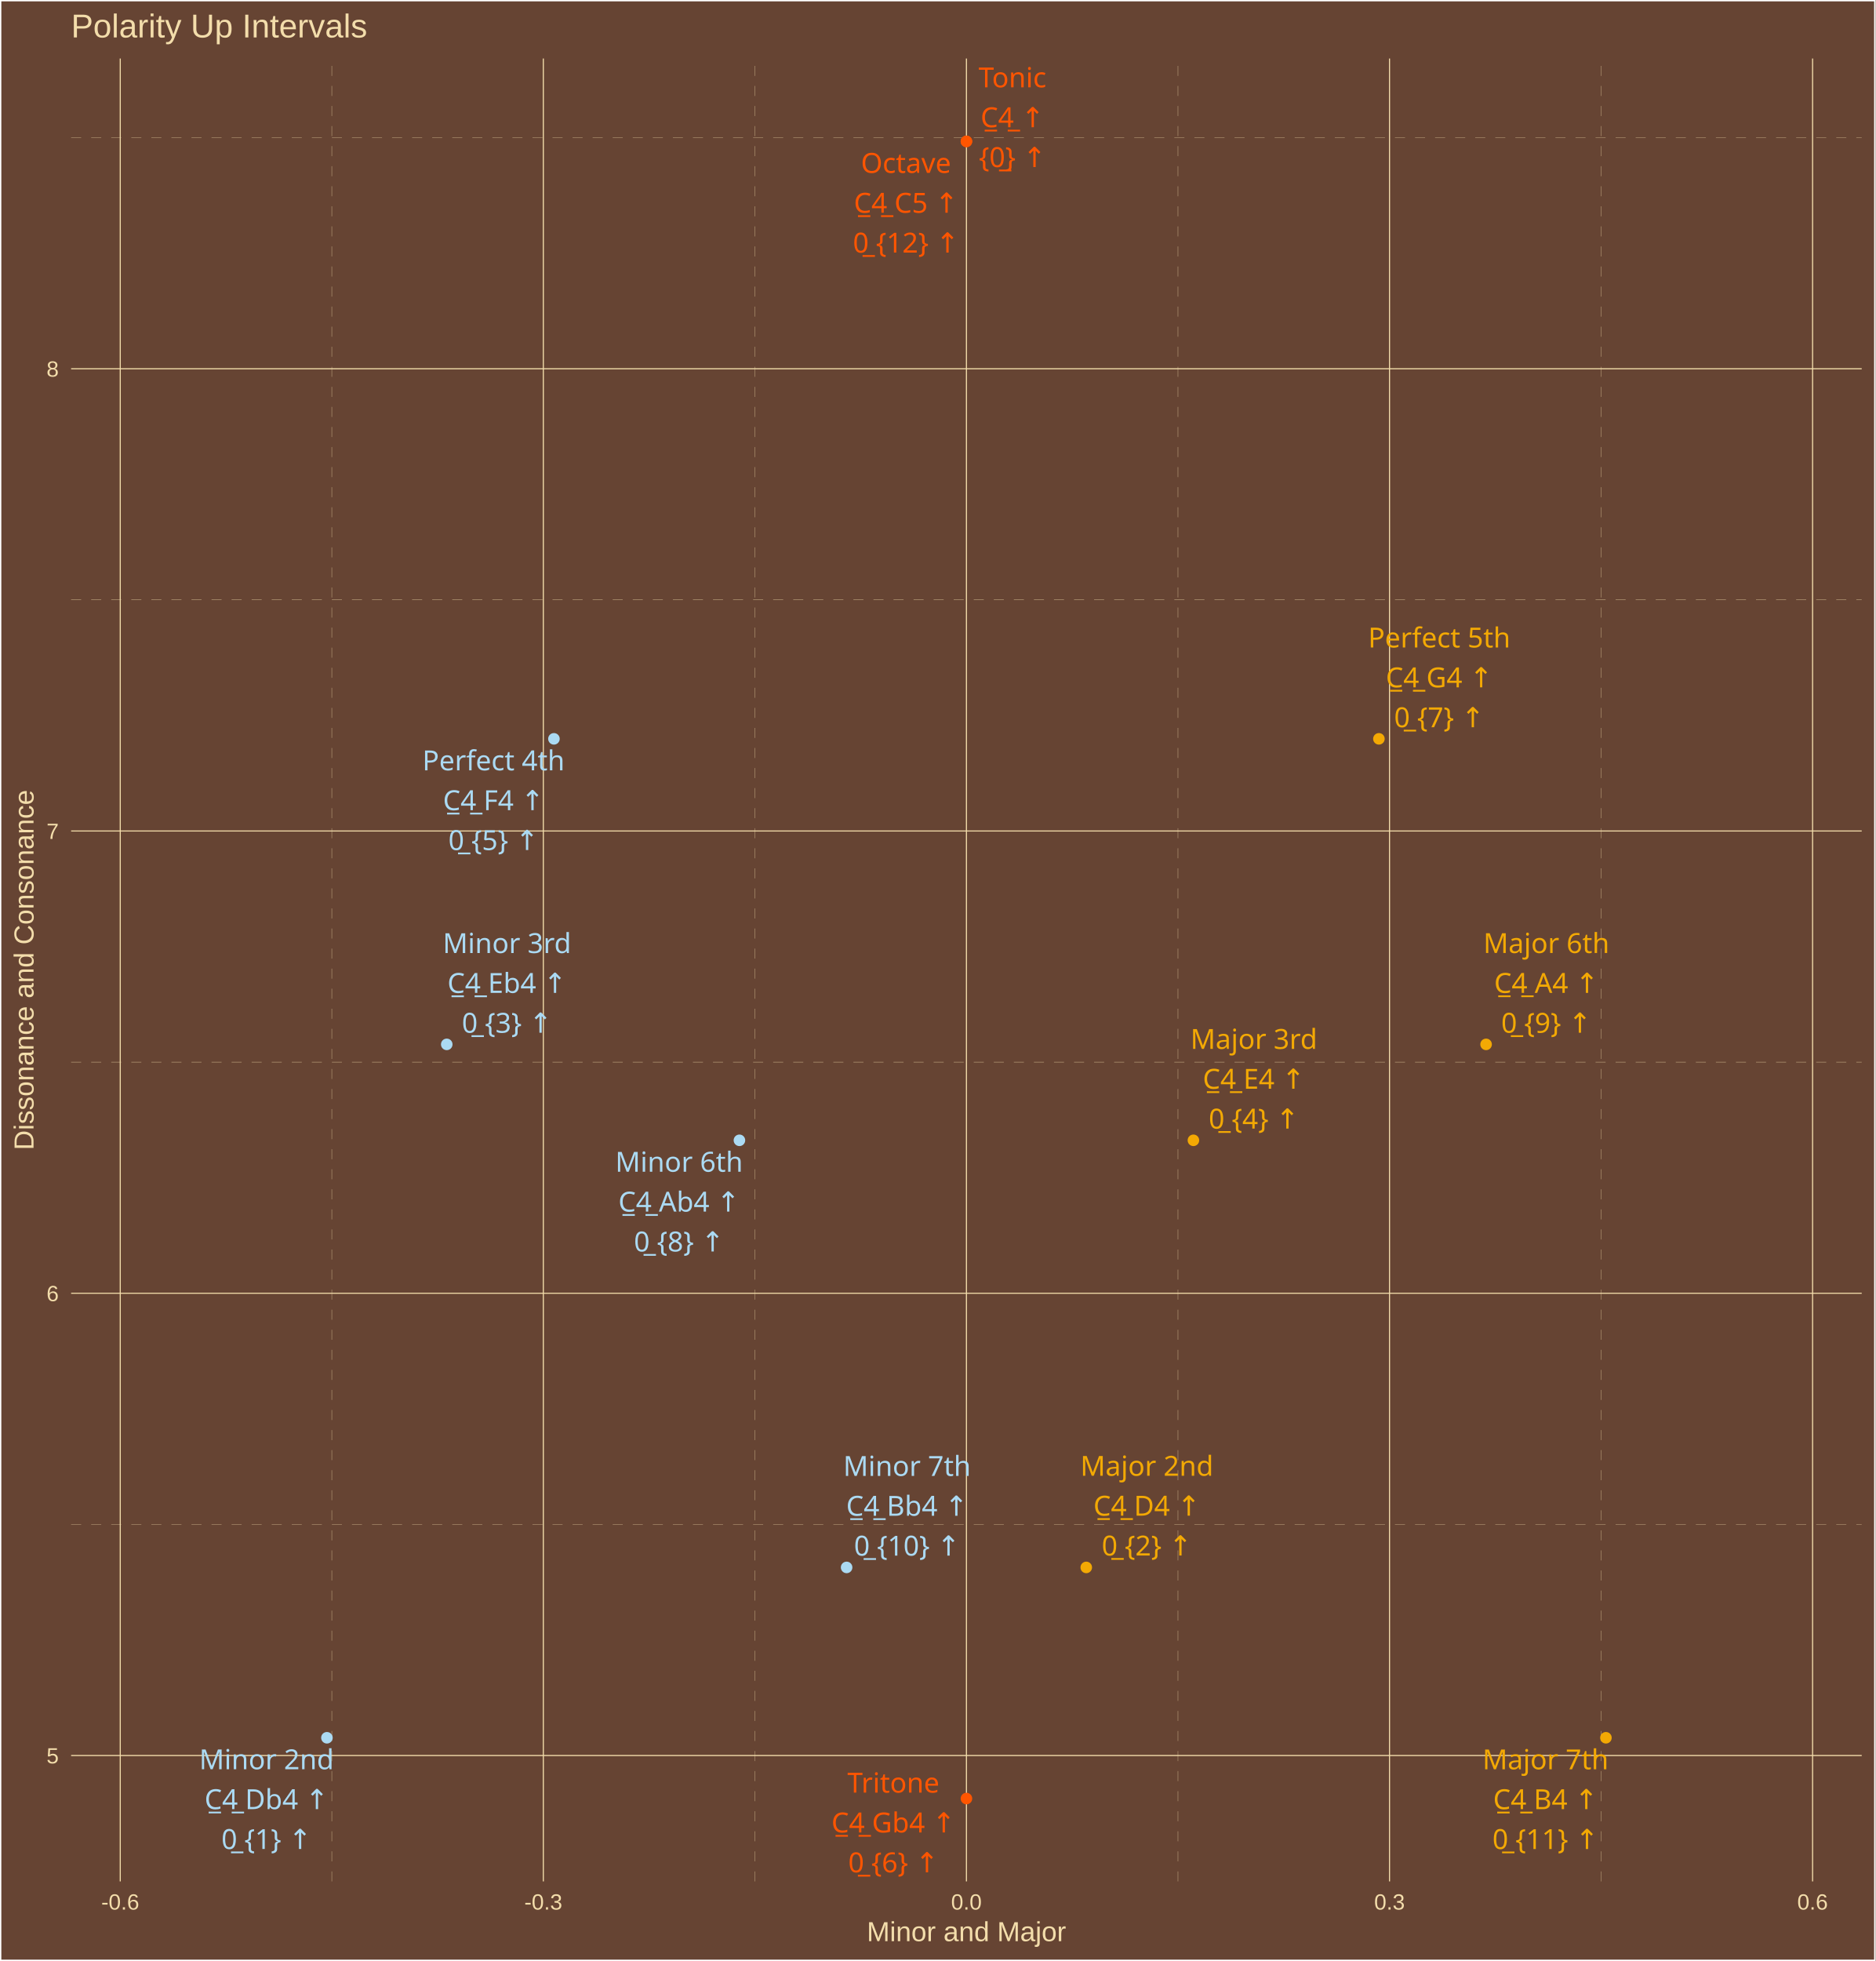
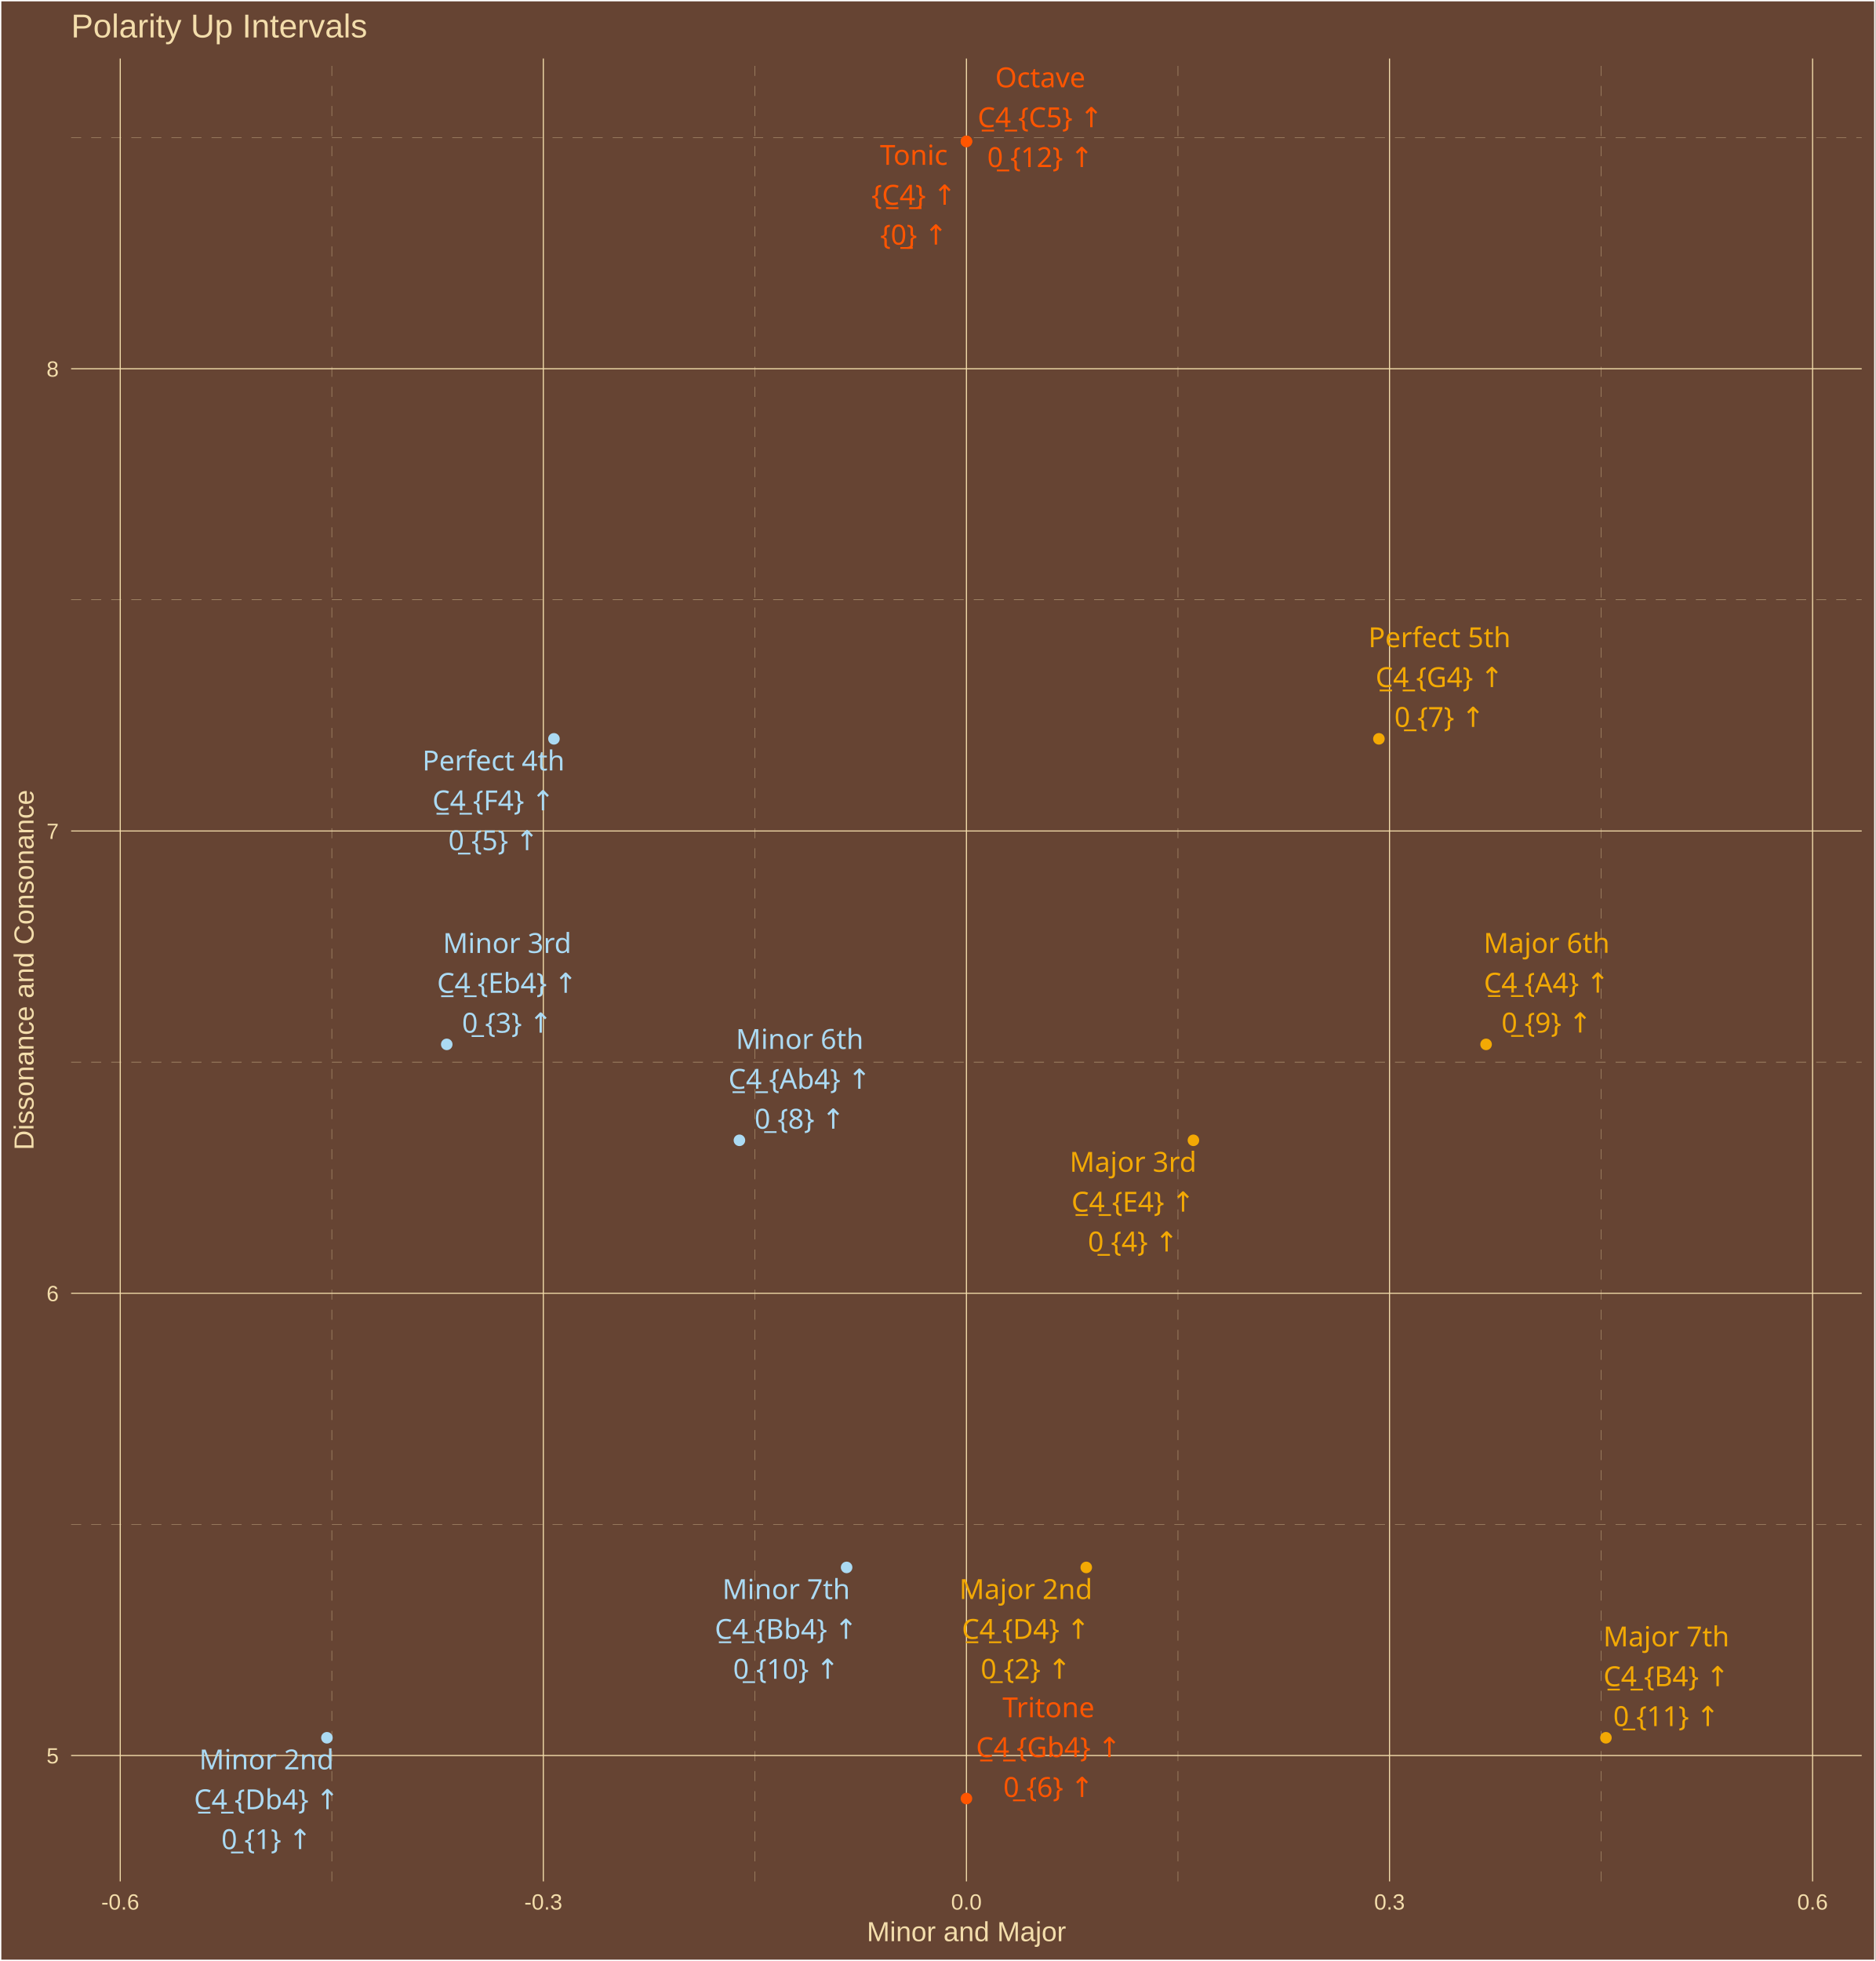
<svg xmlns="http://www.w3.org/2000/svg" class="svglite" width="748.00pt" height="782.00pt" viewBox="0 0 748.00 782.00">
  <defs>
    <style type="text/css">
    .svglite line, .svglite polyline, .svglite polygon, .svglite path, .svglite rect, .svglite circle {
      fill: none;
      stroke: #000000;
      stroke-linecap: round;
      stroke-linejoin: round;
      stroke-miterlimit: 10.00;
    }
    .svglite text {
      white-space: pre;
    }
  </style>
  </defs>
  <rect width="100%" height="100%" style="stroke: none; fill: #664433;" />
  <defs>
    <clipPath id="cpMC4wMHw3NDguMDB8MC4wMHw3ODIuMDA=">
      <rect x="0.00" y="0.00" width="748.00" height="782.00" />
    </clipPath>
  </defs>
  <g clip-path="url(#cpMC4wMHw3NDguMDB8MC4wMHw3ODIuMDA=)">
    <rect x="0.00" y="0" width="748.00" height="782.00" style="stroke-width: 1.07; stroke: #FFFFFF; fill: #664433;" />
  </g>
  <defs>
    <clipPath id="cpMjguMzd8NzQyLjUyfDIzLjM0fDc1MC4yNw==">
      <rect x="28.37" y="23.34" width="714.15" height="726.93" />
    </clipPath>
  </defs>
  <g clip-path="url(#cpMjguMzd8NzQyLjUyfDIzLjM0fDc1MC4yNw==)">
    <rect x="28.37" y="23.34" width="714.15" height="726.93" style="stroke-width: 1.07; stroke: none; fill: #664433;" />
    <polyline points="28.37,607.89 742.52,607.89 " style="stroke-width: 0.11; stroke: #F3DDAB; stroke-dasharray: 4.00,4.00; stroke-linecap: butt;" />
    <polyline points="28.37,423.55 742.52,423.55 " style="stroke-width: 0.11; stroke: #F3DDAB; stroke-dasharray: 4.00,4.00; stroke-linecap: butt;" />
    <polyline points="28.37,239.21 742.52,239.21 " style="stroke-width: 0.11; stroke: #F3DDAB; stroke-dasharray: 4.00,4.00; stroke-linecap: butt;" />
    <polyline points="28.37,54.88 742.52,54.88 " style="stroke-width: 0.11; stroke: #F3DDAB; stroke-dasharray: 4.00,4.00; stroke-linecap: butt;" />
    <polyline points="132.33,750.27 132.33,23.34 " style="stroke-width: 0.11; stroke: #F3DDAB; stroke-dasharray: 4.00,4.00; stroke-linecap: butt;" />
    <polyline points="301.07,750.27 301.07,23.34 " style="stroke-width: 0.11; stroke: #F3DDAB; stroke-dasharray: 4.00,4.00; stroke-linecap: butt;" />
    <polyline points="469.82,750.27 469.82,23.34 " style="stroke-width: 0.11; stroke: #F3DDAB; stroke-dasharray: 4.00,4.00; stroke-linecap: butt;" />
    <polyline points="638.56,750.27 638.56,23.34 " style="stroke-width: 0.11; stroke: #F3DDAB; stroke-dasharray: 4.00,4.00; stroke-linecap: butt;" />
    <polyline points="28.37,700.06 742.52,700.06 " style="stroke-width: 0.43; stroke: #F3DDAB; stroke-linecap: butt;" />
    <polyline points="28.37,515.72 742.52,515.72 " style="stroke-width: 0.43; stroke: #F3DDAB; stroke-linecap: butt;" />
    <polyline points="28.37,331.38 742.52,331.38 " style="stroke-width: 0.43; stroke: #F3DDAB; stroke-linecap: butt;" />
    <polyline points="28.37,147.05 742.52,147.05 " style="stroke-width: 0.43; stroke: #F3DDAB; stroke-linecap: butt;" />
    <polyline points="47.96,750.27 47.96,23.34 " style="stroke-width: 0.43; stroke: #F3DDAB; stroke-linecap: butt;" />
    <polyline points="216.70,750.27 216.70,23.34 " style="stroke-width: 0.43; stroke: #F3DDAB; stroke-linecap: butt;" />
    <polyline points="385.45,750.27 385.45,23.34 " style="stroke-width: 0.43; stroke: #F3DDAB; stroke-linecap: butt;" />
    <polyline points="554.19,750.27 554.19,23.34 " style="stroke-width: 0.43; stroke: #F3DDAB; stroke-linecap: butt;" />
    <polyline points="722.93,750.27 722.93,23.34 " style="stroke-width: 0.43; stroke: #F3DDAB; stroke-linecap: butt;" />
    <circle cx="385.45" cy="56.38" r="1.95" style="stroke-width: 0.71; stroke: #FF5500; fill: #FF5500;" />
    <circle cx="130.39" cy="692.98" r="1.95" style="stroke-width: 0.71; stroke: #ABDAF3; fill: #ABDAF3;" />
    <circle cx="433.24" cy="625.05" r="1.95" style="stroke-width: 0.71; stroke: #F3A904; fill: #F3A904;" />
    <circle cx="178.18" cy="416.47" r="1.95" style="stroke-width: 0.71; stroke: #ABDAF3; fill: #ABDAF3;" />
    <circle cx="475.98" cy="454.73" r="1.95" style="stroke-width: 0.71; stroke: #F3A904; fill: #F3A904;" />
    <circle cx="220.93" cy="294.63" r="1.95" style="stroke-width: 0.71; stroke: #ABDAF3; fill: #ABDAF3;" />
    <circle cx="385.45" cy="717.22" r="1.95" style="stroke-width: 0.71; stroke: #FF5500; fill: #FF5500;" />
    <circle cx="549.96" cy="294.63" r="1.95" style="stroke-width: 0.71; stroke: #F3A904; fill: #F3A904;" />
    <circle cx="294.91" cy="454.73" r="1.95" style="stroke-width: 0.71; stroke: #ABDAF3; fill: #ABDAF3;" />
    <circle cx="592.71" cy="416.47" r="1.95" style="stroke-width: 0.71; stroke: #F3A904; fill: #F3A904;" />
    <circle cx="337.66" cy="625.05" r="1.95" style="stroke-width: 0.71; stroke: #ABDAF3; fill: #ABDAF3;" />
    <circle cx="640.50" cy="692.98" r="1.95" style="stroke-width: 0.71; stroke: #F3A904; fill: #F3A904;" />
    <circle cx="385.45" cy="56.38" r="1.95" style="stroke-width: 0.71; stroke: #FF5500; fill: #FF5500;" />
-     <text x="403.80" y="34.83" text-anchor="middle" style="font-size: 11.04px;fill: #FF5500; font-family: &quot;Arial Unicode MS&quot;;" textLength="26.97px" lengthAdjust="spacingAndGlyphs">Tonic</text>
-     <text x="403.80" y="50.73" text-anchor="middle" style="font-size: 11.04px;fill: #FF5500; font-family: &quot;Arial Unicode MS&quot;;" textLength="25.03px" lengthAdjust="spacingAndGlyphs">C̲4̲ ↑</text>
-     <text x="403.80" y="66.63" text-anchor="middle" style="font-size: 11.04px;fill: #FF5500; font-family: &quot;Arial Unicode MS&quot;;" textLength="24.44px" lengthAdjust="spacingAndGlyphs">{0̲} ↑</text>
-     <text x="106.30" y="705.54" text-anchor="middle" style="font-size: 11.04px;fill: #ABDAF3; font-family: &quot;Arial Unicode MS&quot;;" textLength="49.05px" lengthAdjust="spacingAndGlyphs">Minor 2nd</text>
-     <text x="106.30" y="721.44" text-anchor="middle" style="font-size: 11.04px;fill: #ABDAF3; font-family: &quot;Arial Unicode MS&quot;;" textLength="48.33px" lengthAdjust="spacingAndGlyphs">C̲4̲ Db4 ↑</text>
-     <text x="106.30" y="737.34" text-anchor="middle" style="font-size: 11.04px;fill: #ABDAF3; font-family: &quot;Arial Unicode MS&quot;;" textLength="33.64px" lengthAdjust="spacingAndGlyphs">0̲ {1} ↑</text>
-     <text x="457.41" y="588.51" text-anchor="middle" style="font-size: 11.04px;fill: #F3A904; font-family: &quot;Arial Unicode MS&quot;;" textLength="49.05px" lengthAdjust="spacingAndGlyphs">Major 2nd</text>
-     <text x="457.41" y="604.41" text-anchor="middle" style="font-size: 11.04px;fill: #F3A904; font-family: &quot;Arial Unicode MS&quot;;" textLength="42.19px" lengthAdjust="spacingAndGlyphs">C̲4̲ D4 ↑</text>
-     <text x="457.41" y="620.31" text-anchor="middle" style="font-size: 11.04px;fill: #F3A904; font-family: &quot;Arial Unicode MS&quot;;" textLength="33.64px" lengthAdjust="spacingAndGlyphs">0̲ {2} ↑</text>
-     <text x="202.21" y="380.05" text-anchor="middle" style="font-size: 11.04px;fill: #ABDAF3; font-family: &quot;Arial Unicode MS&quot;;" textLength="46.58px" lengthAdjust="spacingAndGlyphs">Minor 3rd</text>
-     <text x="202.21" y="395.95" text-anchor="middle" style="font-size: 11.04px;fill: #ABDAF3; font-family: &quot;Arial Unicode MS&quot;;" textLength="47.72px" lengthAdjust="spacingAndGlyphs">C̲4̲ Eb4 ↑</text>
-     <text x="202.21" y="411.84" text-anchor="middle" style="font-size: 11.04px;fill: #ABDAF3; font-family: &quot;Arial Unicode MS&quot;;" textLength="33.64px" lengthAdjust="spacingAndGlyphs">0̲ {3} ↑</text>
-     <text x="500.08" y="418.27" text-anchor="middle" style="font-size: 11.04px;fill: #F3A904; font-family: &quot;Arial Unicode MS&quot;;" textLength="46.58px" lengthAdjust="spacingAndGlyphs">Major 3rd</text>
-     <text x="500.08" y="434.17" text-anchor="middle" style="font-size: 11.04px;fill: #F3A904; font-family: &quot;Arial Unicode MS&quot;;" textLength="41.59px" lengthAdjust="spacingAndGlyphs">C̲4̲ E4 ↑</text>
-     <text x="500.08" y="450.06" text-anchor="middle" style="font-size: 11.04px;fill: #F3A904; font-family: &quot;Arial Unicode MS&quot;;" textLength="33.64px" lengthAdjust="spacingAndGlyphs">0̲ {4} ↑</text>
-     <text x="196.83" y="307.19" text-anchor="middle" style="font-size: 11.04px;fill: #ABDAF3; font-family: &quot;Arial Unicode MS&quot;;" textLength="53.35px" lengthAdjust="spacingAndGlyphs">Perfect 4th</text>
-     <text x="196.83" y="323.08" text-anchor="middle" style="font-size: 11.04px;fill: #ABDAF3; font-family: &quot;Arial Unicode MS&quot;;" textLength="40.97px" lengthAdjust="spacingAndGlyphs">C̲4̲ F4 ↑</text>
-     <text x="196.83" y="338.98" text-anchor="middle" style="font-size: 11.04px;fill: #ABDAF3; font-family: &quot;Arial Unicode MS&quot;;" textLength="33.64px" lengthAdjust="spacingAndGlyphs">0̲ {5} ↑</text>
-     <text x="356.32" y="714.85" text-anchor="middle" style="font-size: 11.04px;fill: #FF5500; font-family: &quot;Arial Unicode MS&quot;;" textLength="34.33px" lengthAdjust="spacingAndGlyphs">Tritone</text>
-     <text x="356.32" y="730.74" text-anchor="middle" style="font-size: 11.04px;fill: #FF5500; font-family: &quot;Arial Unicode MS&quot;;" textLength="48.95px" lengthAdjust="spacingAndGlyphs">C̲4̲ Gb4 ↑</text>
-     <text x="356.32" y="746.64" text-anchor="middle" style="font-size: 11.04px;fill: #FF5500; font-family: &quot;Arial Unicode MS&quot;;" textLength="33.64px" lengthAdjust="spacingAndGlyphs">0̲ {6} ↑</text>
-     <text x="574.03" y="258.20" text-anchor="middle" style="font-size: 11.04px;fill: #F3A904; font-family: &quot;Arial Unicode MS&quot;;" textLength="53.35px" lengthAdjust="spacingAndGlyphs">Perfect 5th</text>
-     <text x="574.03" y="274.10" text-anchor="middle" style="font-size: 11.04px;fill: #F3A904; font-family: &quot;Arial Unicode MS&quot;;" textLength="42.81px" lengthAdjust="spacingAndGlyphs">C̲4̲ G4 ↑</text>
-     <text x="574.03" y="290.00" text-anchor="middle" style="font-size: 11.04px;fill: #F3A904; font-family: &quot;Arial Unicode MS&quot;;" textLength="33.64px" lengthAdjust="spacingAndGlyphs">0̲ {7} ↑</text>
-     <text x="270.84" y="467.26" text-anchor="middle" style="font-size: 11.04px;fill: #ABDAF3; font-family: &quot;Arial Unicode MS&quot;;" textLength="45.98px" lengthAdjust="spacingAndGlyphs">Minor 6th</text>
-     <text x="270.84" y="483.16" text-anchor="middle" style="font-size: 11.04px;fill: #ABDAF3; font-family: &quot;Arial Unicode MS&quot;;" textLength="47.72px" lengthAdjust="spacingAndGlyphs">C̲4̲ Ab4 ↑</text>
-     <text x="270.84" y="499.06" text-anchor="middle" style="font-size: 11.04px;fill: #ABDAF3; font-family: &quot;Arial Unicode MS&quot;;" textLength="33.64px" lengthAdjust="spacingAndGlyphs">0̲ {8} ↑</text>
-     <text x="616.74" y="380.04" text-anchor="middle" style="font-size: 11.04px;fill: #F3A904; font-family: &quot;Arial Unicode MS&quot;;" textLength="45.98px" lengthAdjust="spacingAndGlyphs">Major 6th</text>
-     <text x="616.74" y="395.94" text-anchor="middle" style="font-size: 11.04px;fill: #F3A904; font-family: &quot;Arial Unicode MS&quot;;" textLength="41.59px" lengthAdjust="spacingAndGlyphs">C̲4̲ A4 ↑</text>
-     <text x="616.74" y="411.84" text-anchor="middle" style="font-size: 11.04px;fill: #F3A904; font-family: &quot;Arial Unicode MS&quot;;" textLength="33.64px" lengthAdjust="spacingAndGlyphs">0̲ {9} ↑</text>
-     <text x="361.76" y="588.56" text-anchor="middle" style="font-size: 11.04px;fill: #ABDAF3; font-family: &quot;Arial Unicode MS&quot;;" textLength="45.98px" lengthAdjust="spacingAndGlyphs">Minor 7th</text>
-     <text x="361.76" y="604.45" text-anchor="middle" style="font-size: 11.04px;fill: #ABDAF3; font-family: &quot;Arial Unicode MS&quot;;" textLength="47.72px" lengthAdjust="spacingAndGlyphs">C̲4̲ Bb4 ↑</text>
-     <text x="361.76" y="620.35" text-anchor="middle" style="font-size: 11.04px;fill: #ABDAF3; font-family: &quot;Arial Unicode MS&quot;;" textLength="39.77px" lengthAdjust="spacingAndGlyphs">0̲ {10} ↑</text>
-     <text x="616.40" y="705.55" text-anchor="middle" style="font-size: 11.04px;fill: #F3A904; font-family: &quot;Arial Unicode MS&quot;;" textLength="45.98px" lengthAdjust="spacingAndGlyphs">Major 7th</text>
-     <text x="616.40" y="721.45" text-anchor="middle" style="font-size: 11.04px;fill: #F3A904; font-family: &quot;Arial Unicode MS&quot;;" textLength="41.59px" lengthAdjust="spacingAndGlyphs">C̲4̲ B4 ↑</text>
-     <text x="616.40" y="737.35" text-anchor="middle" style="font-size: 11.04px;fill: #F3A904; font-family: &quot;Arial Unicode MS&quot;;" textLength="39.77px" lengthAdjust="spacingAndGlyphs">0̲ {11} ↑</text>
-     <text x="361.34" y="68.94" text-anchor="middle" style="font-size: 11.04px;fill: #FF5500; font-family: &quot;Arial Unicode MS&quot;;" textLength="34.95px" lengthAdjust="spacingAndGlyphs">Octave</text>
-     <text x="361.34" y="84.84" text-anchor="middle" style="font-size: 11.04px;fill: #FF5500; font-family: &quot;Arial Unicode MS&quot;;" textLength="42.19px" lengthAdjust="spacingAndGlyphs">C̲4̲ C5 ↑</text>
-     <text x="361.34" y="100.73" text-anchor="middle" style="font-size: 11.04px;fill: #FF5500; font-family: &quot;Arial Unicode MS&quot;;" textLength="39.77px" lengthAdjust="spacingAndGlyphs">0̲ {12} ↑</text>
+     <text x="364.47" y="65.74" text-anchor="middle" style="font-size: 11.04px;fill: #FF5500; font-family: &quot;Arial Unicode MS&quot;;" textLength="26.97px" lengthAdjust="spacingAndGlyphs">Tonic</text>
+     <text x="364.47" y="81.64" text-anchor="middle" style="font-size: 11.04px;fill: #FF5500; font-family: &quot;Arial Unicode MS&quot;;" textLength="32.40px" lengthAdjust="spacingAndGlyphs">{C̲4̲} ↑</text>
+     <text x="364.47" y="97.54" text-anchor="middle" style="font-size: 11.04px;fill: #FF5500; font-family: &quot;Arial Unicode MS&quot;;" textLength="24.44px" lengthAdjust="spacingAndGlyphs">{0̲} ↑</text>
+     <text x="106.29" y="705.58" text-anchor="middle" style="font-size: 11.04px;fill: #ABDAF3; font-family: &quot;Arial Unicode MS&quot;;" textLength="49.05px" lengthAdjust="spacingAndGlyphs">Minor 2nd</text>
+     <text x="106.29" y="721.48" text-anchor="middle" style="font-size: 11.04px;fill: #ABDAF3; font-family: &quot;Arial Unicode MS&quot;;" textLength="55.70px" lengthAdjust="spacingAndGlyphs">C̲4̲ {Db4} ↑</text>
+     <text x="106.29" y="737.38" text-anchor="middle" style="font-size: 11.04px;fill: #ABDAF3; font-family: &quot;Arial Unicode MS&quot;;" textLength="33.64px" lengthAdjust="spacingAndGlyphs">0̲ {1} ↑</text>
+     <text x="409.14" y="637.65" text-anchor="middle" style="font-size: 11.04px;fill: #F3A904; font-family: &quot;Arial Unicode MS&quot;;" textLength="49.05px" lengthAdjust="spacingAndGlyphs">Major 2nd</text>
+     <text x="409.14" y="653.55" text-anchor="middle" style="font-size: 11.04px;fill: #F3A904; font-family: &quot;Arial Unicode MS&quot;;" textLength="49.56px" lengthAdjust="spacingAndGlyphs">C̲4̲ {D4} ↑</text>
+     <text x="409.14" y="669.45" text-anchor="middle" style="font-size: 11.04px;fill: #F3A904; font-family: &quot;Arial Unicode MS&quot;;" textLength="33.64px" lengthAdjust="spacingAndGlyphs">0̲ {2} ↑</text>
+     <text x="202.27" y="380.02" text-anchor="middle" style="font-size: 11.04px;fill: #ABDAF3; font-family: &quot;Arial Unicode MS&quot;;" textLength="46.58px" lengthAdjust="spacingAndGlyphs">Minor 3rd</text>
+     <text x="202.27" y="395.92" text-anchor="middle" style="font-size: 11.04px;fill: #ABDAF3; font-family: &quot;Arial Unicode MS&quot;;" textLength="55.09px" lengthAdjust="spacingAndGlyphs">C̲4̲ {Eb4} ↑</text>
+     <text x="202.27" y="411.82" text-anchor="middle" style="font-size: 11.04px;fill: #ABDAF3; font-family: &quot;Arial Unicode MS&quot;;" textLength="33.64px" lengthAdjust="spacingAndGlyphs">0̲ {3} ↑</text>
+     <text x="451.90" y="467.28" text-anchor="middle" style="font-size: 11.04px;fill: #F3A904; font-family: &quot;Arial Unicode MS&quot;;" textLength="46.58px" lengthAdjust="spacingAndGlyphs">Major 3rd</text>
+     <text x="451.90" y="483.18" text-anchor="middle" style="font-size: 11.04px;fill: #F3A904; font-family: &quot;Arial Unicode MS&quot;;" textLength="48.96px" lengthAdjust="spacingAndGlyphs">C̲4̲ {E4} ↑</text>
+     <text x="451.90" y="499.07" text-anchor="middle" style="font-size: 11.04px;fill: #F3A904; font-family: &quot;Arial Unicode MS&quot;;" textLength="33.64px" lengthAdjust="spacingAndGlyphs">0̲ {4} ↑</text>
+     <text x="196.82" y="307.24" text-anchor="middle" style="font-size: 11.04px;fill: #ABDAF3; font-family: &quot;Arial Unicode MS&quot;;" textLength="53.35px" lengthAdjust="spacingAndGlyphs">Perfect 4th</text>
+     <text x="196.82" y="323.14" text-anchor="middle" style="font-size: 11.04px;fill: #ABDAF3; font-family: &quot;Arial Unicode MS&quot;;" textLength="48.34px" lengthAdjust="spacingAndGlyphs">C̲4̲ {F4} ↑</text>
+     <text x="196.82" y="339.04" text-anchor="middle" style="font-size: 11.04px;fill: #ABDAF3; font-family: &quot;Arial Unicode MS&quot;;" textLength="33.64px" lengthAdjust="spacingAndGlyphs">0̲ {5} ↑</text>
+     <text x="418.18" y="684.81" text-anchor="middle" style="font-size: 11.04px;fill: #FF5500; font-family: &quot;Arial Unicode MS&quot;;" textLength="34.33px" lengthAdjust="spacingAndGlyphs">Tritone</text>
+     <text x="418.18" y="700.70" text-anchor="middle" style="font-size: 11.04px;fill: #FF5500; font-family: &quot;Arial Unicode MS&quot;;" textLength="56.32px" lengthAdjust="spacingAndGlyphs">C̲4̲ {Gb4} ↑</text>
+     <text x="418.18" y="716.60" text-anchor="middle" style="font-size: 11.04px;fill: #FF5500; font-family: &quot;Arial Unicode MS&quot;;" textLength="33.64px" lengthAdjust="spacingAndGlyphs">0̲ {6} ↑</text>
+     <text x="574.13" y="258.09" text-anchor="middle" style="font-size: 11.04px;fill: #F3A904; font-family: &quot;Arial Unicode MS&quot;;" textLength="53.35px" lengthAdjust="spacingAndGlyphs">Perfect 5th</text>
+     <text x="574.13" y="273.99" text-anchor="middle" style="font-size: 11.04px;fill: #F3A904; font-family: &quot;Arial Unicode MS&quot;;" textLength="50.18px" lengthAdjust="spacingAndGlyphs">C̲4̲ {G4} ↑</text>
+     <text x="574.13" y="289.88" text-anchor="middle" style="font-size: 11.04px;fill: #F3A904; font-family: &quot;Arial Unicode MS&quot;;" textLength="33.64px" lengthAdjust="spacingAndGlyphs">0̲ {7} ↑</text>
+     <text x="318.94" y="418.29" text-anchor="middle" style="font-size: 11.04px;fill: #ABDAF3; font-family: &quot;Arial Unicode MS&quot;;" textLength="45.98px" lengthAdjust="spacingAndGlyphs">Minor 6th</text>
+     <text x="318.94" y="434.19" text-anchor="middle" style="font-size: 11.04px;fill: #ABDAF3; font-family: &quot;Arial Unicode MS&quot;;" textLength="55.09px" lengthAdjust="spacingAndGlyphs">C̲4̲ {Ab4} ↑</text>
+     <text x="318.94" y="450.09" text-anchor="middle" style="font-size: 11.04px;fill: #ABDAF3; font-family: &quot;Arial Unicode MS&quot;;" textLength="33.64px" lengthAdjust="spacingAndGlyphs">0̲ {8} ↑</text>
+     <text x="616.85" y="379.96" text-anchor="middle" style="font-size: 11.04px;fill: #F3A904; font-family: &quot;Arial Unicode MS&quot;;" textLength="45.98px" lengthAdjust="spacingAndGlyphs">Major 6th</text>
+     <text x="616.85" y="395.85" text-anchor="middle" style="font-size: 11.04px;fill: #F3A904; font-family: &quot;Arial Unicode MS&quot;;" textLength="48.96px" lengthAdjust="spacingAndGlyphs">C̲4̲ {A4} ↑</text>
+     <text x="616.85" y="411.75" text-anchor="middle" style="font-size: 11.04px;fill: #F3A904; font-family: &quot;Arial Unicode MS&quot;;" textLength="33.64px" lengthAdjust="spacingAndGlyphs">0̲ {9} ↑</text>
+     <text x="313.55" y="637.66" text-anchor="middle" style="font-size: 11.04px;fill: #ABDAF3; font-family: &quot;Arial Unicode MS&quot;;" textLength="45.98px" lengthAdjust="spacingAndGlyphs">Minor 7th</text>
+     <text x="313.55" y="653.55" text-anchor="middle" style="font-size: 11.04px;fill: #ABDAF3; font-family: &quot;Arial Unicode MS&quot;;" textLength="55.09px" lengthAdjust="spacingAndGlyphs">C̲4̲ {Bb4} ↑</text>
+     <text x="313.55" y="669.45" text-anchor="middle" style="font-size: 11.04px;fill: #ABDAF3; font-family: &quot;Arial Unicode MS&quot;;" textLength="39.77px" lengthAdjust="spacingAndGlyphs">0̲ {10} ↑</text>
+     <text x="664.58" y="656.53" text-anchor="middle" style="font-size: 11.04px;fill: #F3A904; font-family: &quot;Arial Unicode MS&quot;;" textLength="45.98px" lengthAdjust="spacingAndGlyphs">Major 7th</text>
+     <text x="664.58" y="672.42" text-anchor="middle" style="font-size: 11.04px;fill: #F3A904; font-family: &quot;Arial Unicode MS&quot;;" textLength="48.96px" lengthAdjust="spacingAndGlyphs">C̲4̲ {B4} ↑</text>
+     <text x="664.58" y="688.32" text-anchor="middle" style="font-size: 11.04px;fill: #F3A904; font-family: &quot;Arial Unicode MS&quot;;" textLength="39.77px" lengthAdjust="spacingAndGlyphs">0̲ {11} ↑</text>
+     <text x="414.91" y="34.83" text-anchor="middle" style="font-size: 11.04px;fill: #FF5500; font-family: &quot;Arial Unicode MS&quot;;" textLength="34.95px" lengthAdjust="spacingAndGlyphs">Octave</text>
+     <text x="414.91" y="50.73" text-anchor="middle" style="font-size: 11.04px;fill: #FF5500; font-family: &quot;Arial Unicode MS&quot;;" textLength="49.56px" lengthAdjust="spacingAndGlyphs">C̲4̲ {C5} ↑</text>
+     <text x="414.91" y="66.63" text-anchor="middle" style="font-size: 11.04px;fill: #FF5500; font-family: &quot;Arial Unicode MS&quot;;" textLength="39.77px" lengthAdjust="spacingAndGlyphs">0̲ {12} ↑</text>
  </g>
  <g clip-path="url(#cpMC4wMHw3NDguMDB8MC4wMHw3ODIuMDA=)">
    <text x="23.44" y="703.21" text-anchor="end" style="font-size: 8.80px;fill: #F3DDAB; font-family: &quot;Arial&quot;;" textLength="4.90px" lengthAdjust="spacingAndGlyphs">5</text>
    <text x="23.44" y="518.88" text-anchor="end" style="font-size: 8.80px;fill: #F3DDAB; font-family: &quot;Arial&quot;;" textLength="4.90px" lengthAdjust="spacingAndGlyphs">6</text>
    <text x="23.44" y="334.54" text-anchor="end" style="font-size: 8.80px;fill: #F3DDAB; font-family: &quot;Arial&quot;;" textLength="4.90px" lengthAdjust="spacingAndGlyphs">7</text>
    <text x="23.44" y="150.20" text-anchor="end" style="font-size: 8.80px;fill: #F3DDAB; font-family: &quot;Arial&quot;;" textLength="4.90px" lengthAdjust="spacingAndGlyphs">8</text>
    <text x="47.96" y="761.50" text-anchor="middle" style="font-size: 8.80px;fill: #F3DDAB; font-family: &quot;Arial&quot;;" textLength="15.16px" lengthAdjust="spacingAndGlyphs">-0.6</text>
    <text x="216.70" y="761.50" text-anchor="middle" style="font-size: 8.80px;fill: #F3DDAB; font-family: &quot;Arial&quot;;" textLength="15.16px" lengthAdjust="spacingAndGlyphs">-0.3</text>
    <text x="385.45" y="761.50" text-anchor="middle" style="font-size: 8.80px;fill: #F3DDAB; font-family: &quot;Arial&quot;;" textLength="12.23px" lengthAdjust="spacingAndGlyphs">0.0</text>
    <text x="554.19" y="761.50" text-anchor="middle" style="font-size: 8.80px;fill: #F3DDAB; font-family: &quot;Arial&quot;;" textLength="12.23px" lengthAdjust="spacingAndGlyphs">0.3</text>
    <text x="722.93" y="761.50" text-anchor="middle" style="font-size: 8.80px;fill: #F3DDAB; font-family: &quot;Arial&quot;;" textLength="12.23px" lengthAdjust="spacingAndGlyphs">0.6</text>
    <text x="385.45" y="774.09" text-anchor="middle" style="font-size: 11.00px;fill: #F3DDAB; font-family: &quot;Arial&quot;;" textLength="79.49px" lengthAdjust="spacingAndGlyphs">Minor and Major</text>
    <text transform="translate(13.37,386.80) rotate(-90)" text-anchor="middle" style="font-size: 11.00px;fill: #F3DDAB; font-family: &quot;Arial&quot;;" textLength="143.73px" lengthAdjust="spacingAndGlyphs">Dissonance and Consonance</text>
    <text x="28.37" y="14.94" style="font-size: 13.20px;fill: #F3DDAB; font-family: &quot;Arial&quot;;" textLength="118.03px" lengthAdjust="spacingAndGlyphs">Polarity Up Intervals</text>
  </g>
</svg>
